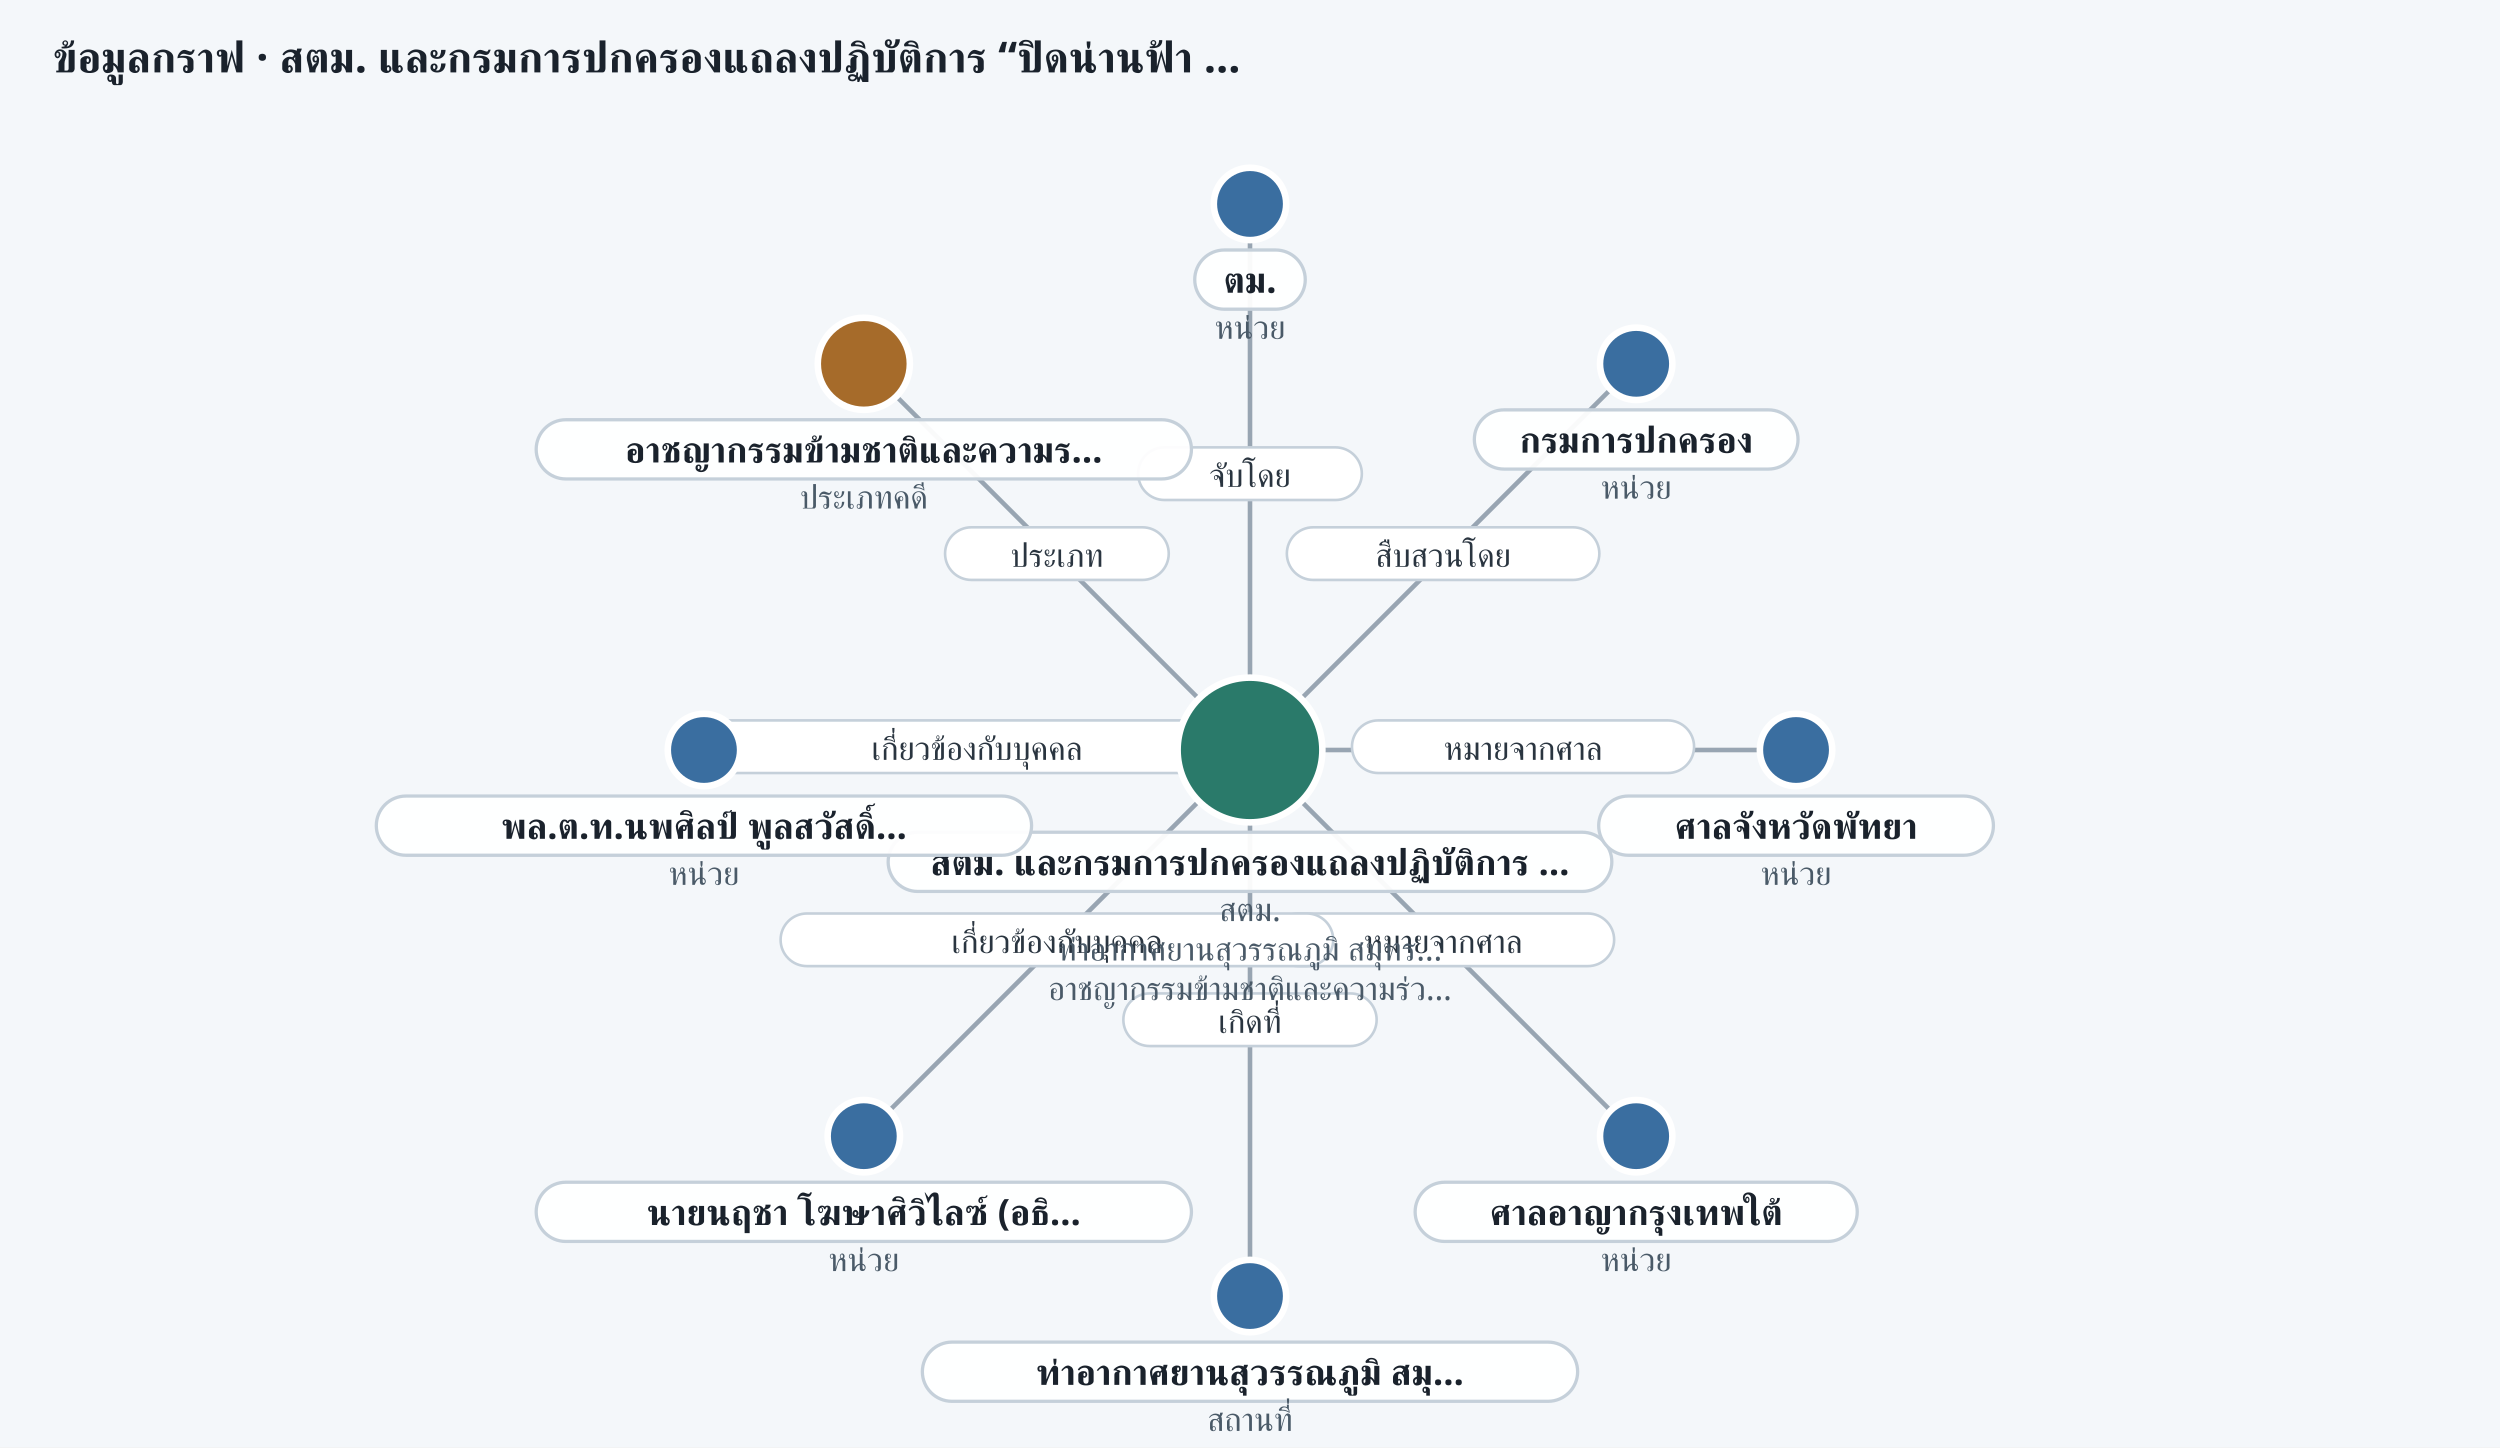
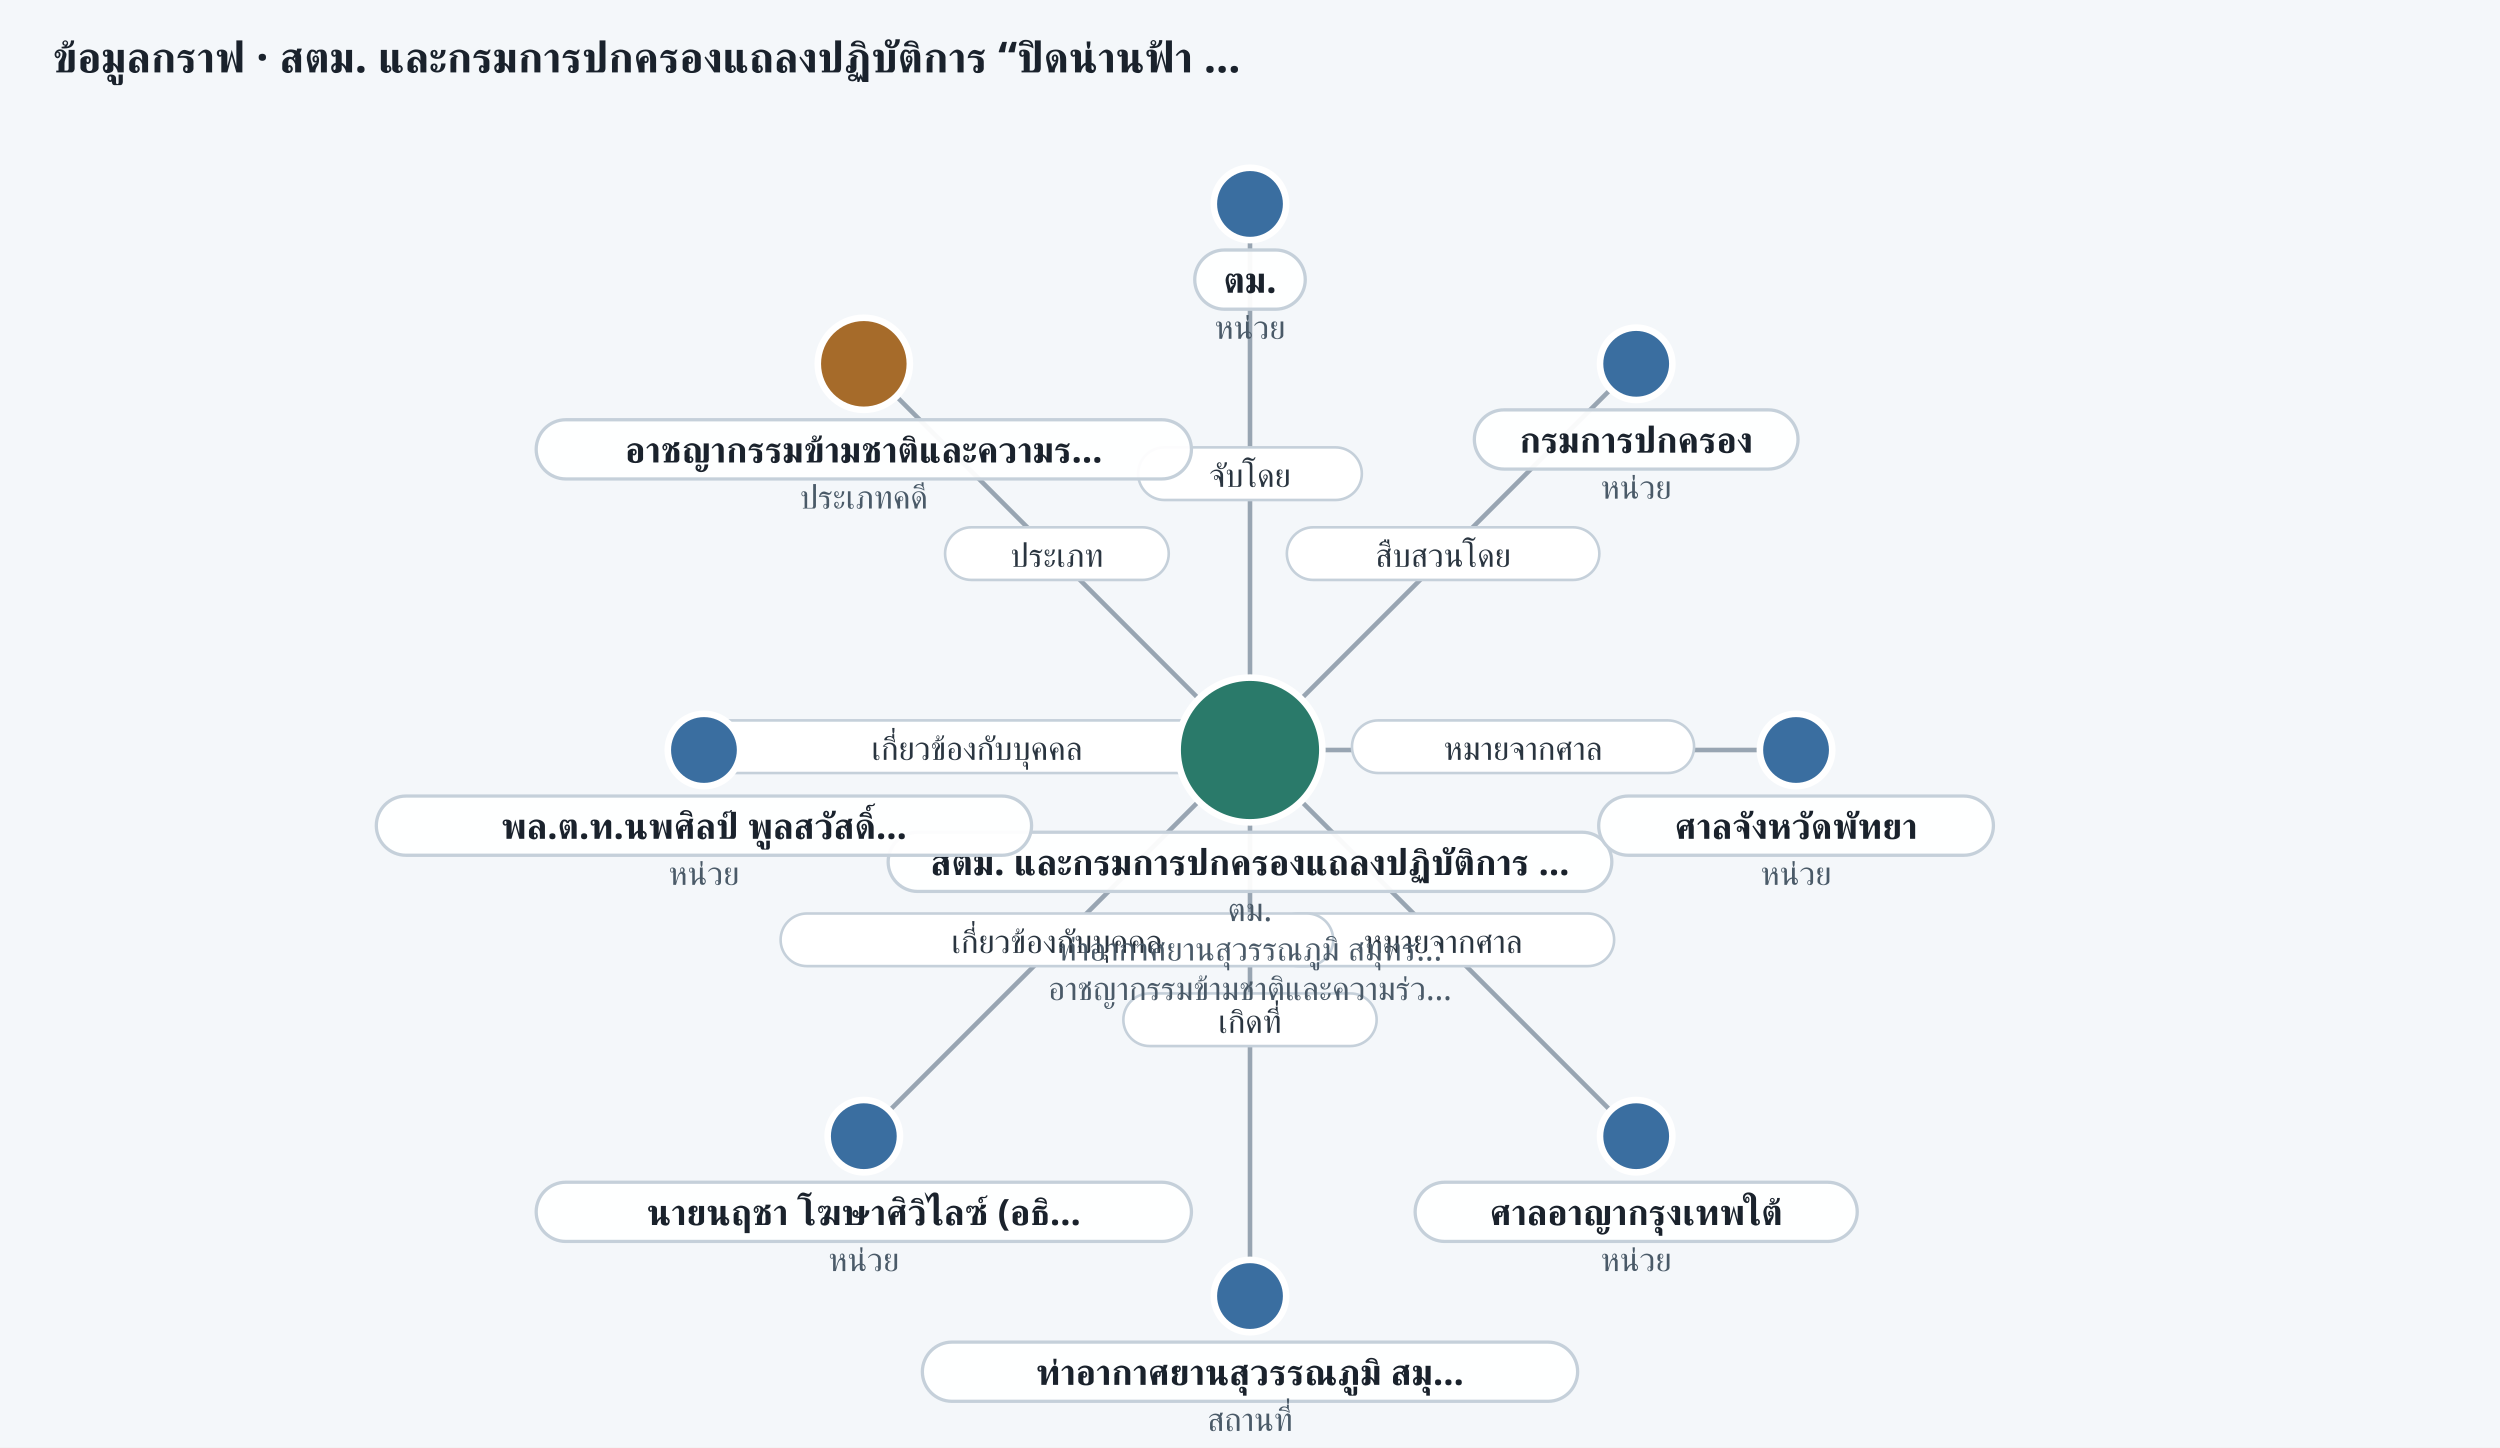
<svg xmlns="http://www.w3.org/2000/svg" width="760" height="440" viewBox="0 0 760 440" role="img" aria-label="ego graph 20261105-transnat-01">
  <rect width="100%" height="100%" fill="#f4f7fa" />
  <text x="16" y="22" font-size="13" font-weight="700" fill="#1a222c" font-family="Sarabun, Anuphan, sans-serif">ข้อมูลกราฟ · สตม. และกรมการปกครองแถลงปฏิบัติการ “ปิดน่านฟ้า …</text>
  <line x1="380.0" y1="228.0" x2="380.0" y2="62.0" stroke="#7a8a9a" stroke-width="1.4" opacity="0.75" />
  <rect x="346.0" y="136.0" width="68.0" height="16" rx="8" fill="#fff" stroke="#c5d0da" stroke-width="0.8" />
  <text x="380.0" y="148.0" text-anchor="middle" font-size="10" fill="#2a3540" font-family="Sarabun, Anuphan, sans-serif">จับโดย</text>
  <line x1="380.0" y1="228.0" x2="497.4" y2="110.6" stroke="#7a8a9a" stroke-width="1.4" opacity="0.75" />
  <rect x="391.2" y="160.3" width="95.0" height="16" rx="8" fill="#fff" stroke="#c5d0da" stroke-width="0.8" />
  <text x="438.7" y="172.3" text-anchor="middle" font-size="10" fill="#2a3540" font-family="Sarabun, Anuphan, sans-serif">สืบสวนโดย</text>
  <line x1="380.0" y1="228.0" x2="546.0" y2="228.0" stroke="#7a8a9a" stroke-width="1.4" opacity="0.75" />
  <rect x="411.0" y="219.0" width="104.0" height="16" rx="8" fill="#fff" stroke="#c5d0da" stroke-width="0.8" />
  <text x="463.0" y="231.0" text-anchor="middle" font-size="10" fill="#2a3540" font-family="Sarabun, Anuphan, sans-serif">หมายจากศาล</text>
  <line x1="380.0" y1="228.0" x2="497.4" y2="345.4" stroke="#7a8a9a" stroke-width="1.4" opacity="0.75" />
  <rect x="386.7" y="277.7" width="104.0" height="16" rx="8" fill="#fff" stroke="#c5d0da" stroke-width="0.8" />
  <text x="438.7" y="289.7" text-anchor="middle" font-size="10" fill="#2a3540" font-family="Sarabun, Anuphan, sans-serif">หมายจากศาล</text>
  <line x1="380.0" y1="228.0" x2="380.0" y2="394.0" stroke="#7a8a9a" stroke-width="1.4" opacity="0.75" />
  <rect x="341.5" y="302.0" width="77.0" height="16" rx="8" fill="#fff" stroke="#c5d0da" stroke-width="0.8" />
  <text x="380.0" y="314.0" text-anchor="middle" font-size="10" fill="#2a3540" font-family="Sarabun, Anuphan, sans-serif">เกิดที่</text>
  <line x1="380.0" y1="228.0" x2="262.6" y2="345.4" stroke="#7a8a9a" stroke-width="1.4" opacity="0.75" />
  <rect x="237.3" y="277.7" width="168.0" height="16" rx="8" fill="#fff" stroke="#c5d0da" stroke-width="0.8" />
  <text x="321.3" y="289.7" text-anchor="middle" font-size="10" fill="#2a3540" font-family="Sarabun, Anuphan, sans-serif">เกี่ยวข้องกับบุคคล</text>
  <line x1="380.0" y1="228.0" x2="214.0" y2="228.0" stroke="#7a8a9a" stroke-width="1.4" opacity="0.75" />
  <rect x="213.0" y="219.0" width="168.0" height="16" rx="8" fill="#fff" stroke="#c5d0da" stroke-width="0.8" />
  <text x="297.0" y="231.0" text-anchor="middle" font-size="10" fill="#2a3540" font-family="Sarabun, Anuphan, sans-serif">เกี่ยวข้องกับบุคคล</text>
  <line x1="380.0" y1="228.0" x2="262.6" y2="110.6" stroke="#7a8a9a" stroke-width="1.4" opacity="0.75" />
  <rect x="287.3" y="160.3" width="68.0" height="16" rx="8" fill="#fff" stroke="#c5d0da" stroke-width="0.8" />
  <text x="321.3" y="172.3" text-anchor="middle" font-size="10" fill="#2a3540" font-family="Sarabun, Anuphan, sans-serif">ประเภท</text>
  <circle cx="380.0" cy="228.0" r="22" fill="#2a7a6a" stroke="#fff" stroke-width="2" />
  <rect x="270.0" y="253.0" width="220.0" height="18" rx="9" fill="rgba(255,255,255,0.94)" stroke="#c5d0da" />
  <text x="380.0" y="266.0" text-anchor="middle" font-size="11" font-weight="600" fill="#1a222c" font-family="Sarabun, Anuphan, sans-serif">สตม. และกรมการปกครองแถลงปฏิบัติการ …</text>
-   <text x="380.0" y="280.0" text-anchor="middle" font-size="10" fill="#4a5a68" font-family="Sarabun, Anuphan, sans-serif">สตม.</text>
+   <text x="380.0" y="280.0" text-anchor="middle" font-size="10" fill="#4a5a68" font-family="Sarabun, Anuphan, sans-serif">ตม.</text>
  <text x="380.0" y="292.0" text-anchor="middle" font-size="10" fill="#4a5a68" font-family="Sarabun, Anuphan, sans-serif">ท่าอากาศยานสุวรรณภูมิ สมุทร…</text>
  <text x="380.0" y="304.0" text-anchor="middle" font-size="10" fill="#4a5a68" font-family="Sarabun, Anuphan, sans-serif">อาชญากรรมข้ามชาติและความร่ว…</text>
  <circle cx="380.0" cy="62.0" r="11" fill="#3a6ea0" stroke="#fff" stroke-width="2" />
  <rect x="363.2" y="76.0" width="33.6" height="18" rx="9" fill="rgba(255,255,255,0.94)" stroke="#c5d0da" />
  <text x="380.0" y="89.0" text-anchor="middle" font-size="11" font-weight="600" fill="#1a222c" font-family="Sarabun, Anuphan, sans-serif">ตม.</text>
  <text x="380.0" y="103.0" text-anchor="middle" font-size="10" fill="#4a5a68" font-family="Sarabun, Anuphan, sans-serif">หน่วย</text>
  <circle cx="497.4" cy="110.6" r="11" fill="#3a6ea0" stroke="#fff" stroke-width="2" />
  <rect x="448.2" y="124.6" width="98.4" height="18" rx="9" fill="rgba(255,255,255,0.94)" stroke="#c5d0da" />
  <text x="497.4" y="137.6" text-anchor="middle" font-size="11" font-weight="600" fill="#1a222c" font-family="Sarabun, Anuphan, sans-serif">กรมการปกครอง</text>
  <text x="497.4" y="151.6" text-anchor="middle" font-size="10" fill="#4a5a68" font-family="Sarabun, Anuphan, sans-serif">หน่วย</text>
  <circle cx="546.0" cy="228.0" r="11" fill="#3a6ea0" stroke="#fff" stroke-width="2" />
  <rect x="486.0" y="242.0" width="120.0" height="18" rx="9" fill="rgba(255,255,255,0.94)" stroke="#c5d0da" />
  <text x="546.0" y="255.0" text-anchor="middle" font-size="11" font-weight="600" fill="#1a222c" font-family="Sarabun, Anuphan, sans-serif">ศาลจังหวัดพัทยา</text>
  <text x="546.0" y="269.0" text-anchor="middle" font-size="10" fill="#4a5a68" font-family="Sarabun, Anuphan, sans-serif">หน่วย</text>
  <circle cx="497.4" cy="345.4" r="11" fill="#3a6ea0" stroke="#fff" stroke-width="2" />
  <rect x="430.2" y="359.4" width="134.4" height="18" rx="9" fill="rgba(255,255,255,0.94)" stroke="#c5d0da" />
  <text x="497.4" y="372.4" text-anchor="middle" font-size="11" font-weight="600" fill="#1a222c" font-family="Sarabun, Anuphan, sans-serif">ศาลอาญากรุงเทพใต้</text>
  <text x="497.4" y="386.4" text-anchor="middle" font-size="10" fill="#4a5a68" font-family="Sarabun, Anuphan, sans-serif">หน่วย</text>
  <circle cx="380.0" cy="394.0" r="11" fill="#3a6ea0" stroke="#fff" stroke-width="2" />
  <rect x="280.4" y="408.0" width="199.2" height="18" rx="9" fill="rgba(255,255,255,0.94)" stroke="#c5d0da" />
  <text x="380.0" y="421.0" text-anchor="middle" font-size="11" font-weight="600" fill="#1a222c" font-family="Sarabun, Anuphan, sans-serif">ท่าอากาศยานสุวรรณภูมิ สมุ…</text>
  <text x="380.0" y="435.0" text-anchor="middle" font-size="10" fill="#4a5a68" font-family="Sarabun, Anuphan, sans-serif">สถานที่</text>
  <circle cx="262.6" cy="345.4" r="11" fill="#3a6ea0" stroke="#fff" stroke-width="2" />
  <rect x="163.0" y="359.4" width="199.2" height="18" rx="9" fill="rgba(255,255,255,0.94)" stroke="#c5d0da" />
  <text x="262.6" y="372.4" text-anchor="middle" font-size="11" font-weight="600" fill="#1a222c" font-family="Sarabun, Anuphan, sans-serif">นายนฤชา โฆษาศิวิไลซ์ (อธิ…</text>
  <text x="262.6" y="386.4" text-anchor="middle" font-size="10" fill="#4a5a68" font-family="Sarabun, Anuphan, sans-serif">หน่วย</text>
  <circle cx="214.0" cy="228.0" r="11" fill="#3a6ea0" stroke="#fff" stroke-width="2" />
  <rect x="114.4" y="242.0" width="199.2" height="18" rx="9" fill="rgba(255,255,255,0.94)" stroke="#c5d0da" />
  <text x="214.0" y="255.0" text-anchor="middle" font-size="11" font-weight="600" fill="#1a222c" font-family="Sarabun, Anuphan, sans-serif">พล.ต.ท.นพศิลป์ พูลสวัสดิ์…</text>
  <text x="214.0" y="269.0" text-anchor="middle" font-size="10" fill="#4a5a68" font-family="Sarabun, Anuphan, sans-serif">หน่วย</text>
  <circle cx="262.6" cy="110.6" r="14" fill="#a66b2a" stroke="#fff" stroke-width="2" />
  <rect x="163.0" y="127.6" width="199.2" height="18" rx="9" fill="rgba(255,255,255,0.94)" stroke="#c5d0da" />
  <text x="262.6" y="140.6" text-anchor="middle" font-size="11" font-weight="600" fill="#1a222c" font-family="Sarabun, Anuphan, sans-serif">อาชญากรรมข้ามชาติและความร…</text>
  <text x="262.6" y="154.6" text-anchor="middle" font-size="10" fill="#4a5a68" font-family="Sarabun, Anuphan, sans-serif">ประเภทคดี</text>
</svg>
